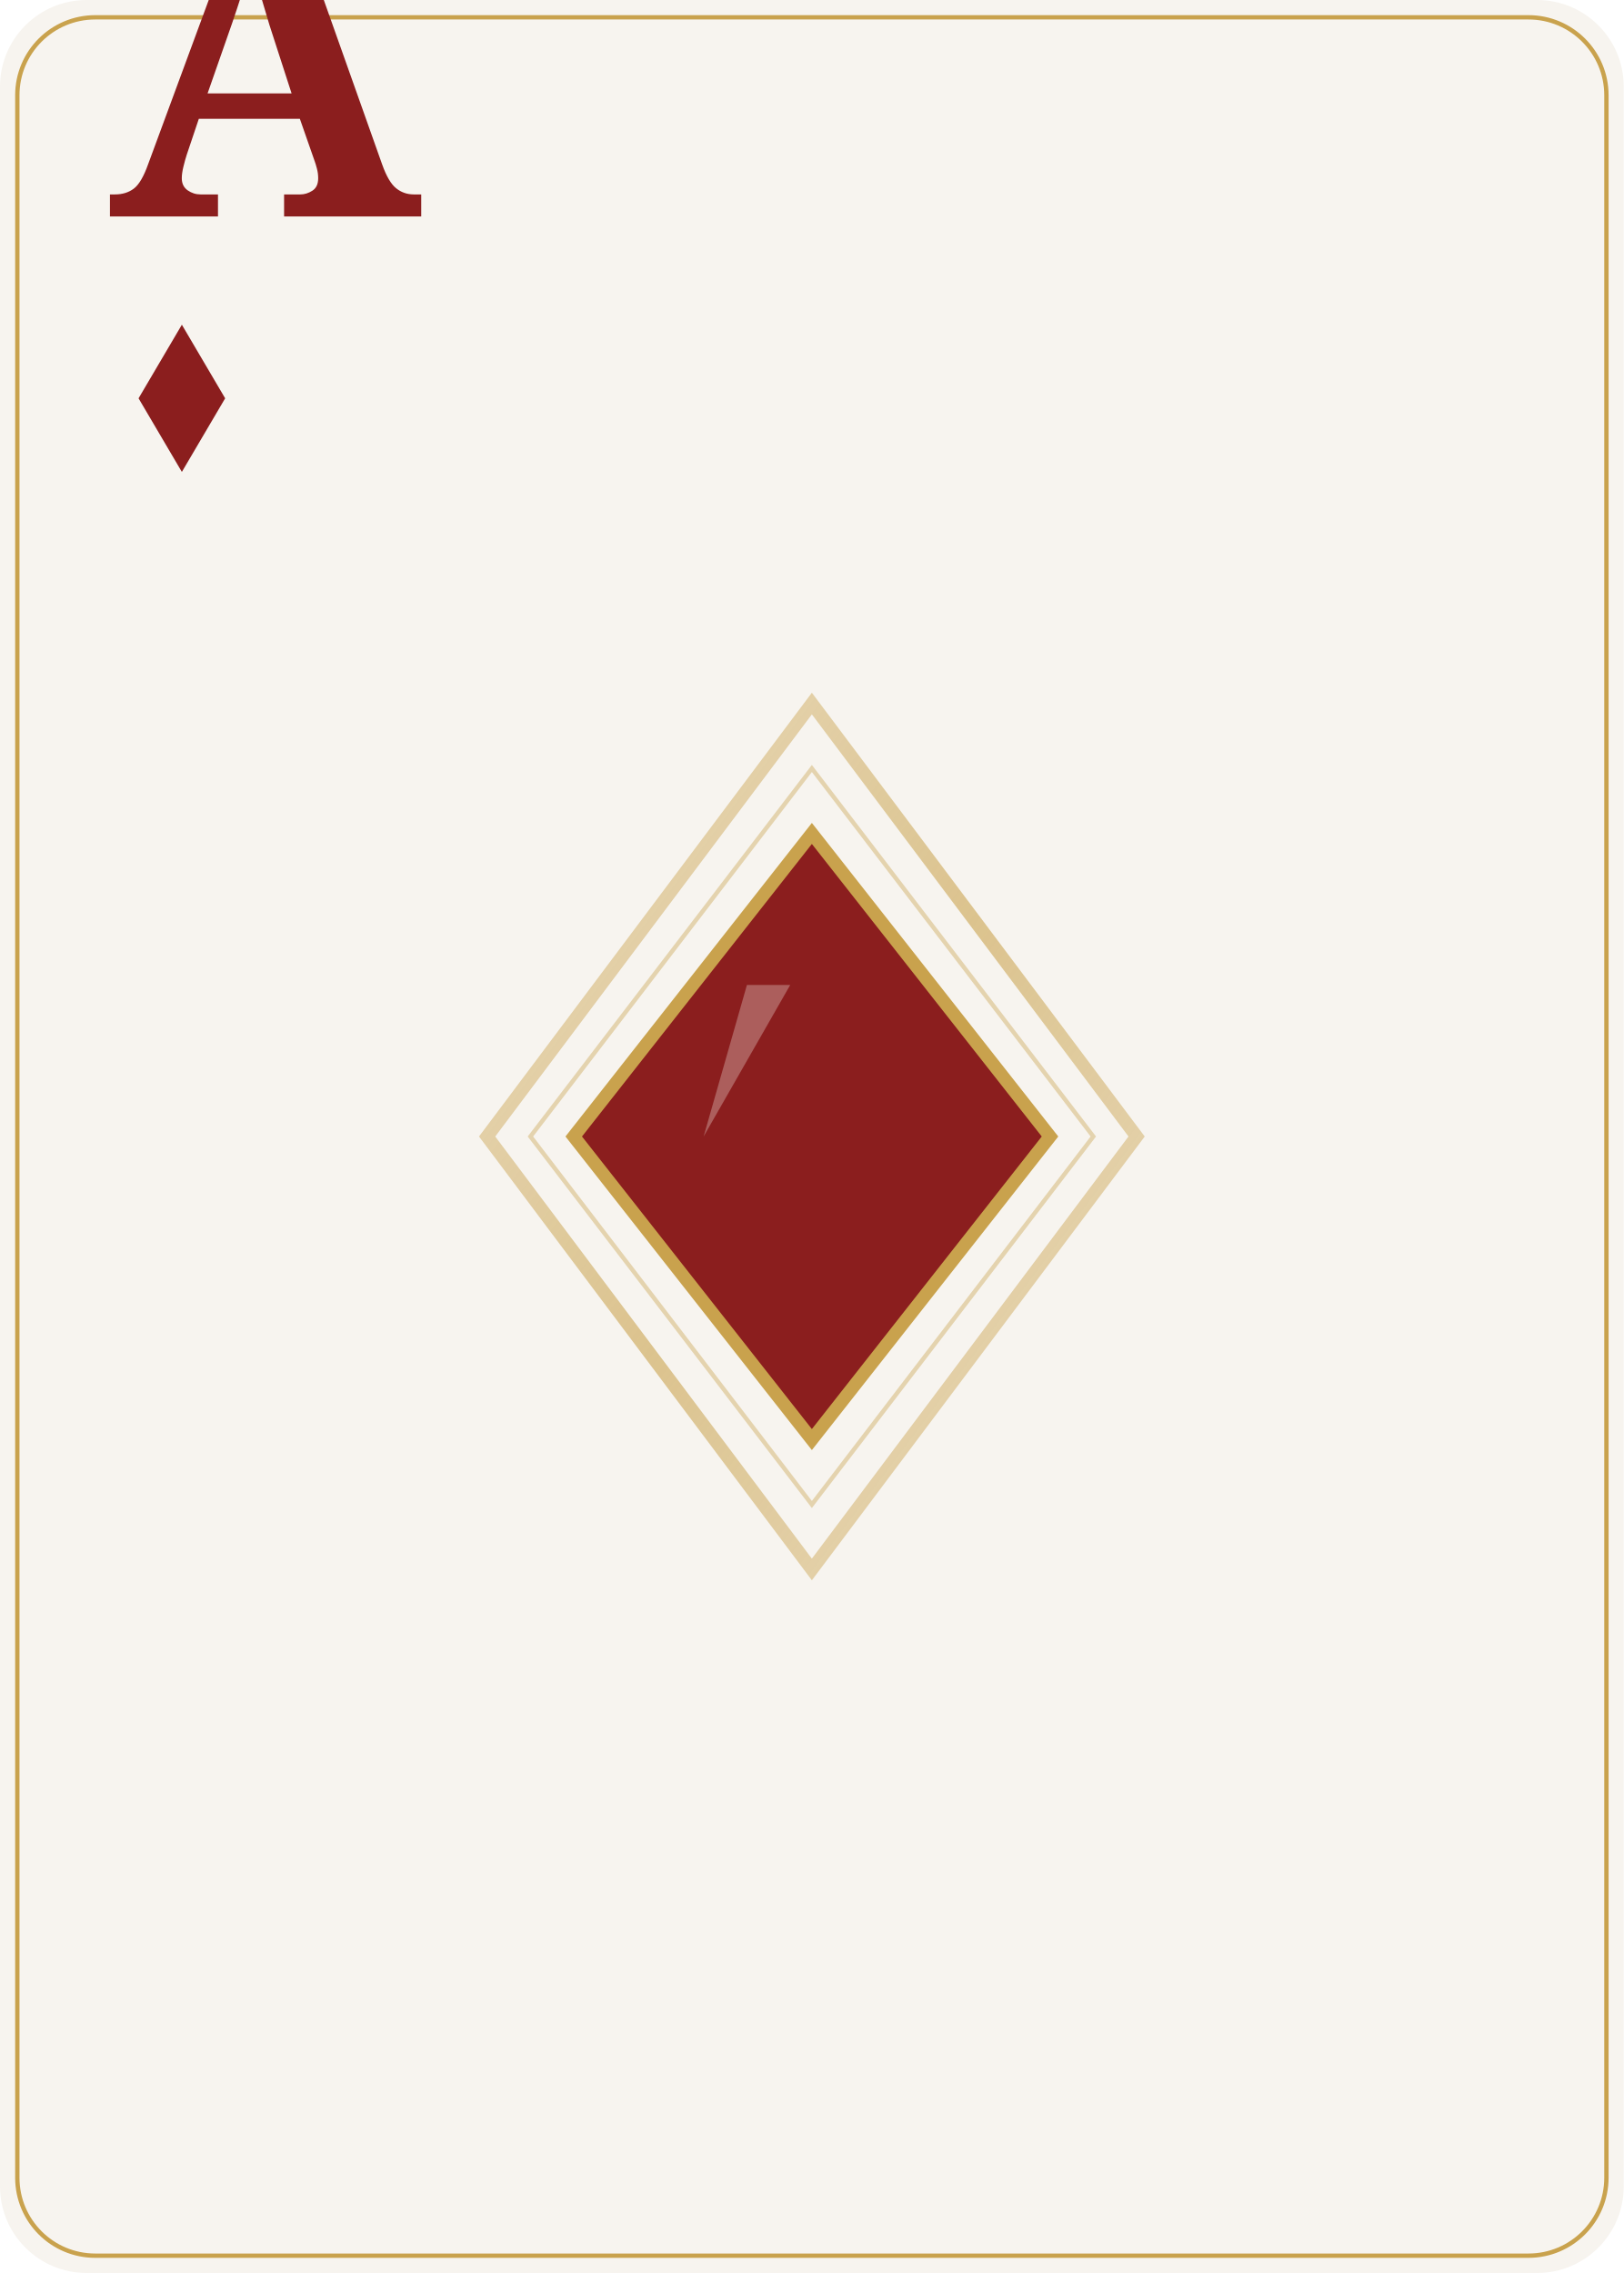
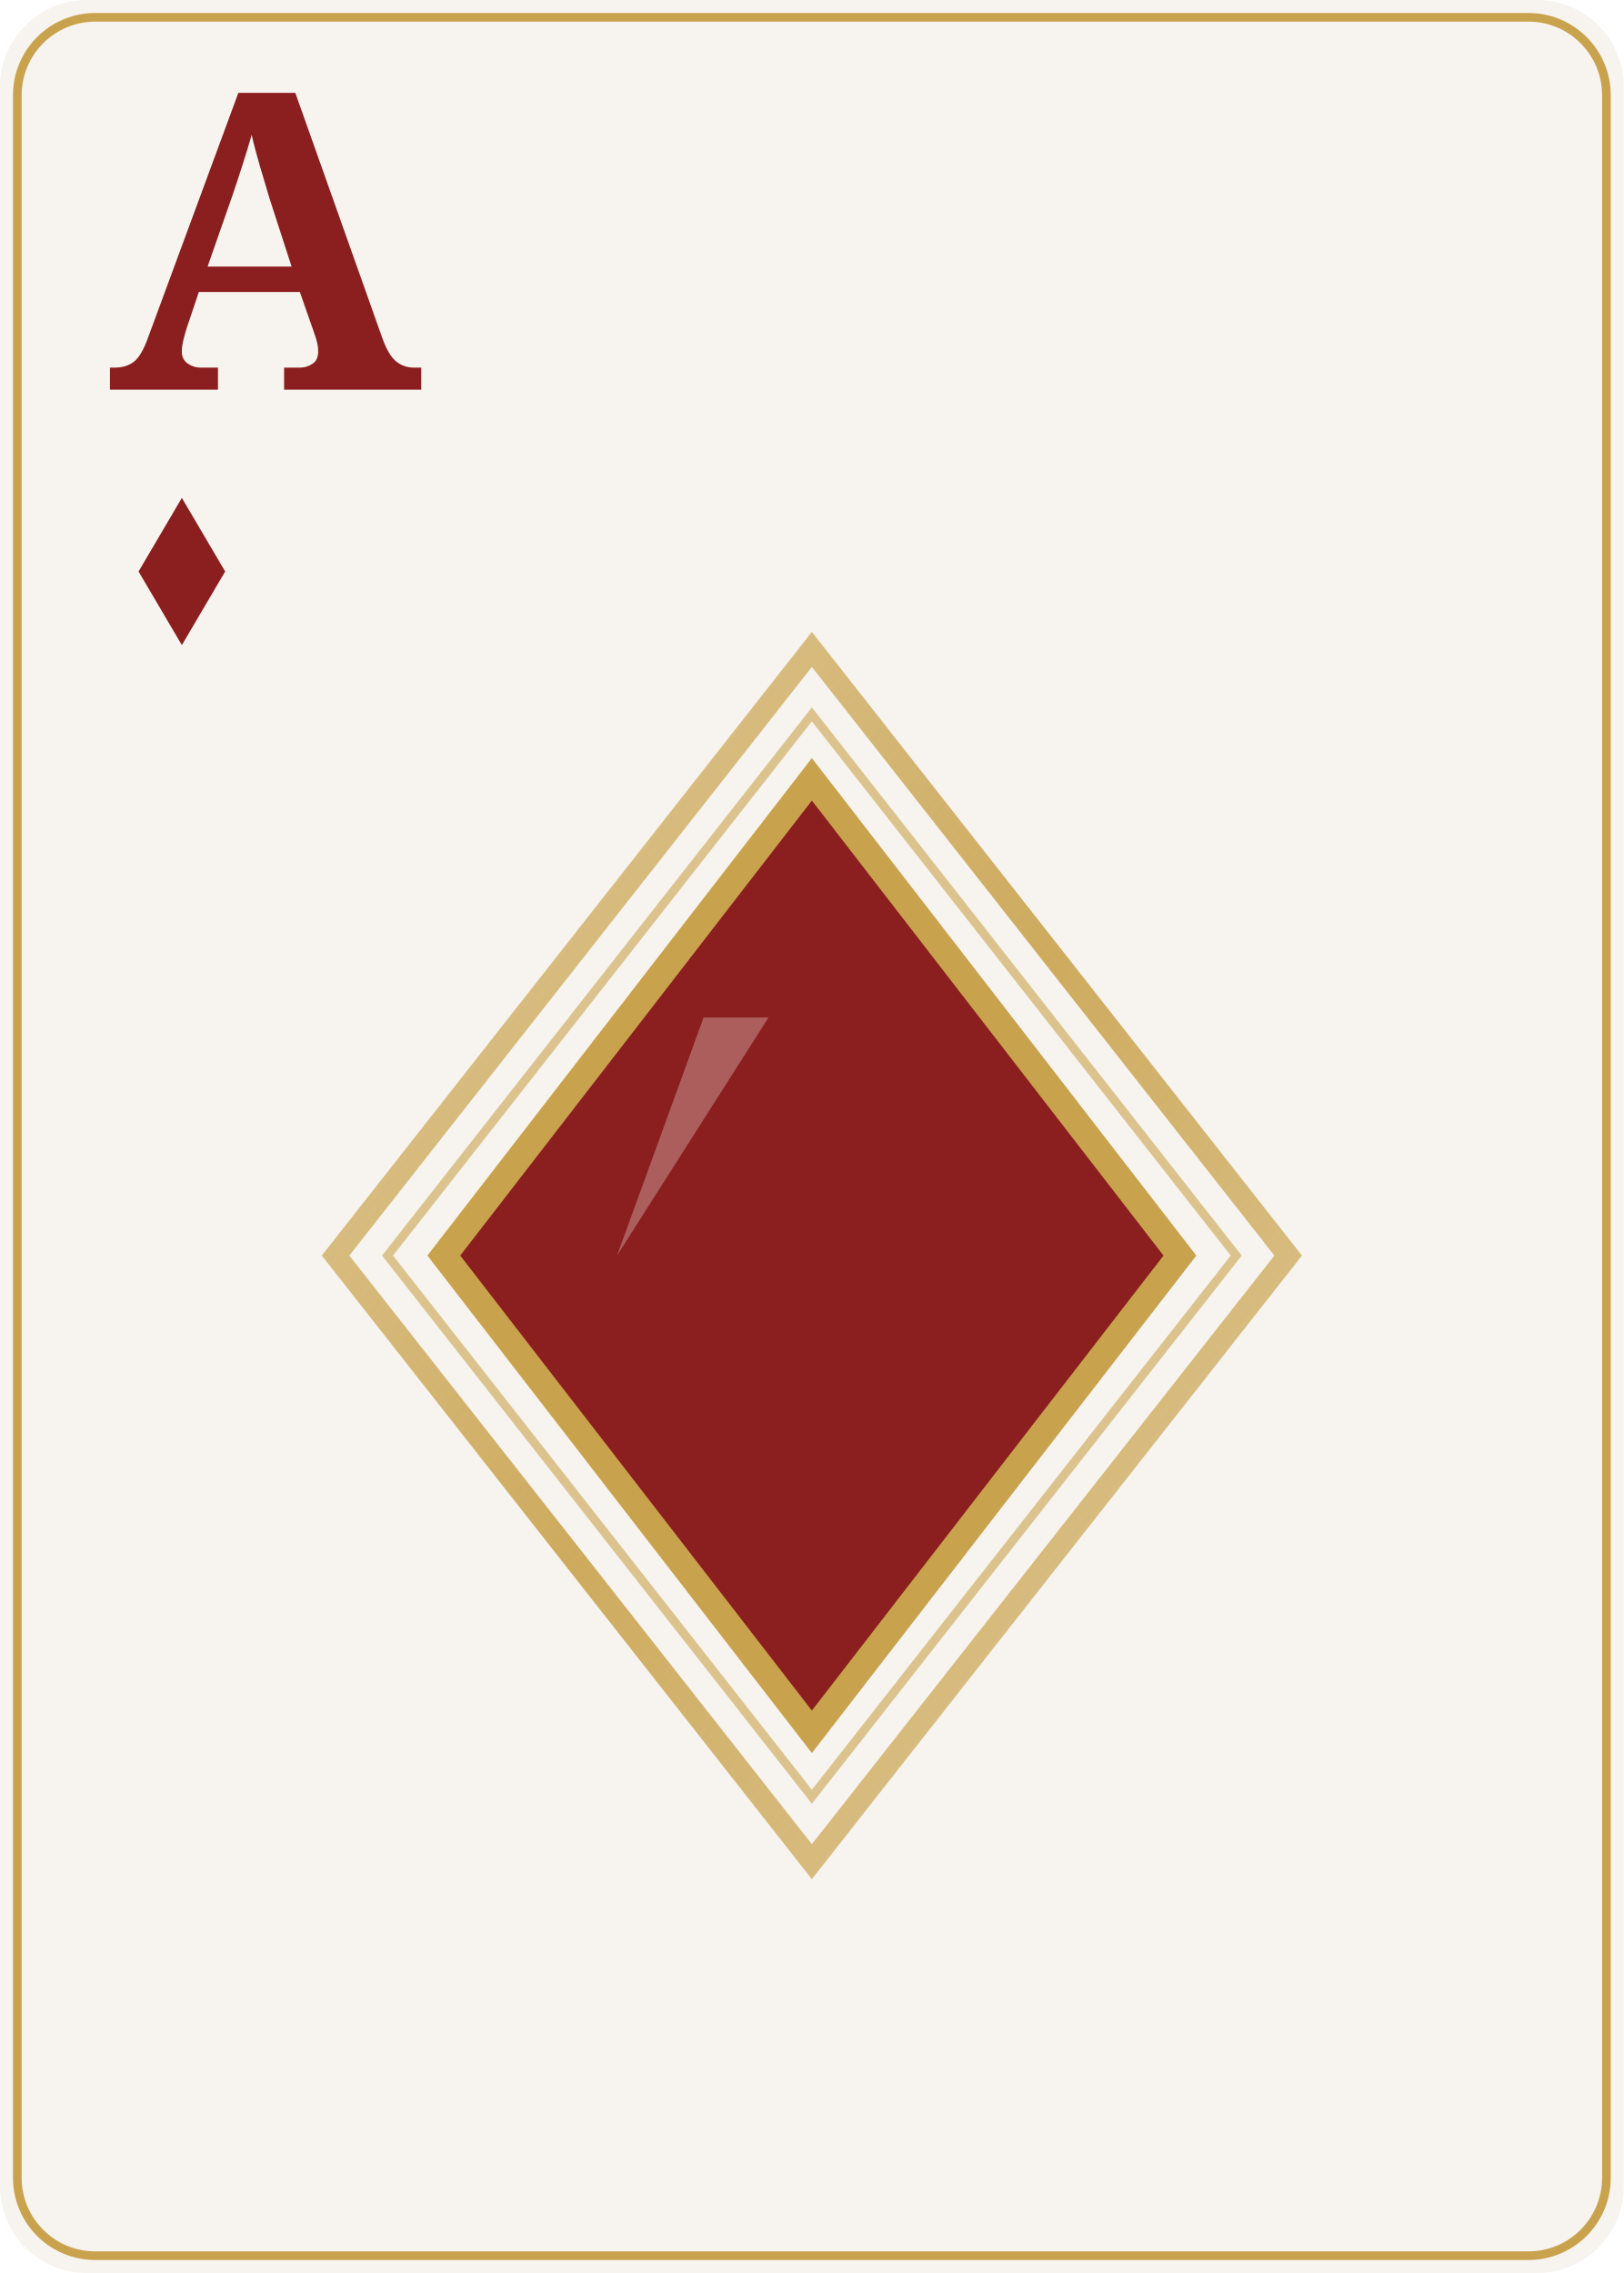
<svg xmlns="http://www.w3.org/2000/svg" viewBox="0 0 375 525" width="375" height="525">
  <defs>
    <linearGradient id="goldShine" x1="0%" y1="0%" x2="100%" y2="100%">
-       <stop offset="0%" style="stop-color:#C9A24D;stop-opacity:0.3" />
-       <stop offset="50%" style="stop-color:#C9A24D;stop-opacity:0.6" />
-       <stop offset="100%" style="stop-color:#C9A24D;stop-opacity:0.3" />
+       <stop offset="0%" style="stop-color:#C9A24D;stop-opacity:0.5" />
+       <stop offset="50%" style="stop-color:#C9A24D;stop-opacity:0.9" />
+       <stop offset="100%" style="stop-color:#C9A24D;stop-opacity:0.5" />
    </linearGradient>
  </defs>
  <rect x="0" y="0" width="375" height="525" rx="20" ry="20" fill="#F7F4EF" />
-   <rect x="4" y="4" width="367" height="517" rx="18" ry="18" fill="none" stroke="#C9A24D" stroke-width="1" />
-   <g transform="translate(25, 50)">
+   <rect x="4" y="4" width="367" height="517" rx="18" ry="18" fill="none" stroke="#C9A24D" stroke-width="2" />
+   <g transform="translate(25, 90)">
    <text x="0" y="0" font-family="Georgia, serif" font-size="96" font-weight="bold" fill="#8B1E1E">A</text>
    <polygon points="15,15 25,32 15,49 5,32" fill="#8B1E1E" transform="translate(2, 10)" />
  </g>
-   <g transform="translate(187.5, 262.5)">
-     <polygon points="0,-100 75,0 0,100 -75,0" fill="none" stroke="url(#goldShine)" stroke-width="3" />
-     <polygon points="0,-85 65,0 0,85 -65,0" fill="none" stroke="#C9A24D" stroke-width="1" opacity="0.4" />
-     <polygon points="0,-70 55,0 0,70 -55,0" fill="#8B1E1E" stroke="#C9A24D" stroke-width="3" />
-     <polygon points="-15,-35 -5,-35 -25,0" fill="#F7F4EF" opacity="0.3" />
+   <g transform="translate(187.5, 290)">
+     <polygon points="0,-140 110,0 0,140 -110,0" fill="none" stroke="url(#goldShine)" stroke-width="5" />
+     <polygon points="0,-125 98,0 0,125 -98,0" fill="none" stroke="#C9A24D" stroke-width="2" opacity="0.6" />
+     <polygon points="0,-110 85,0 0,110 -85,0" fill="#8B1E1E" stroke="#C9A24D" stroke-width="6" />
+     <polygon points="-25,-55 -10,-55 -45,0" fill="#F7F4EF" opacity="0.3" />
  </g>
</svg>
